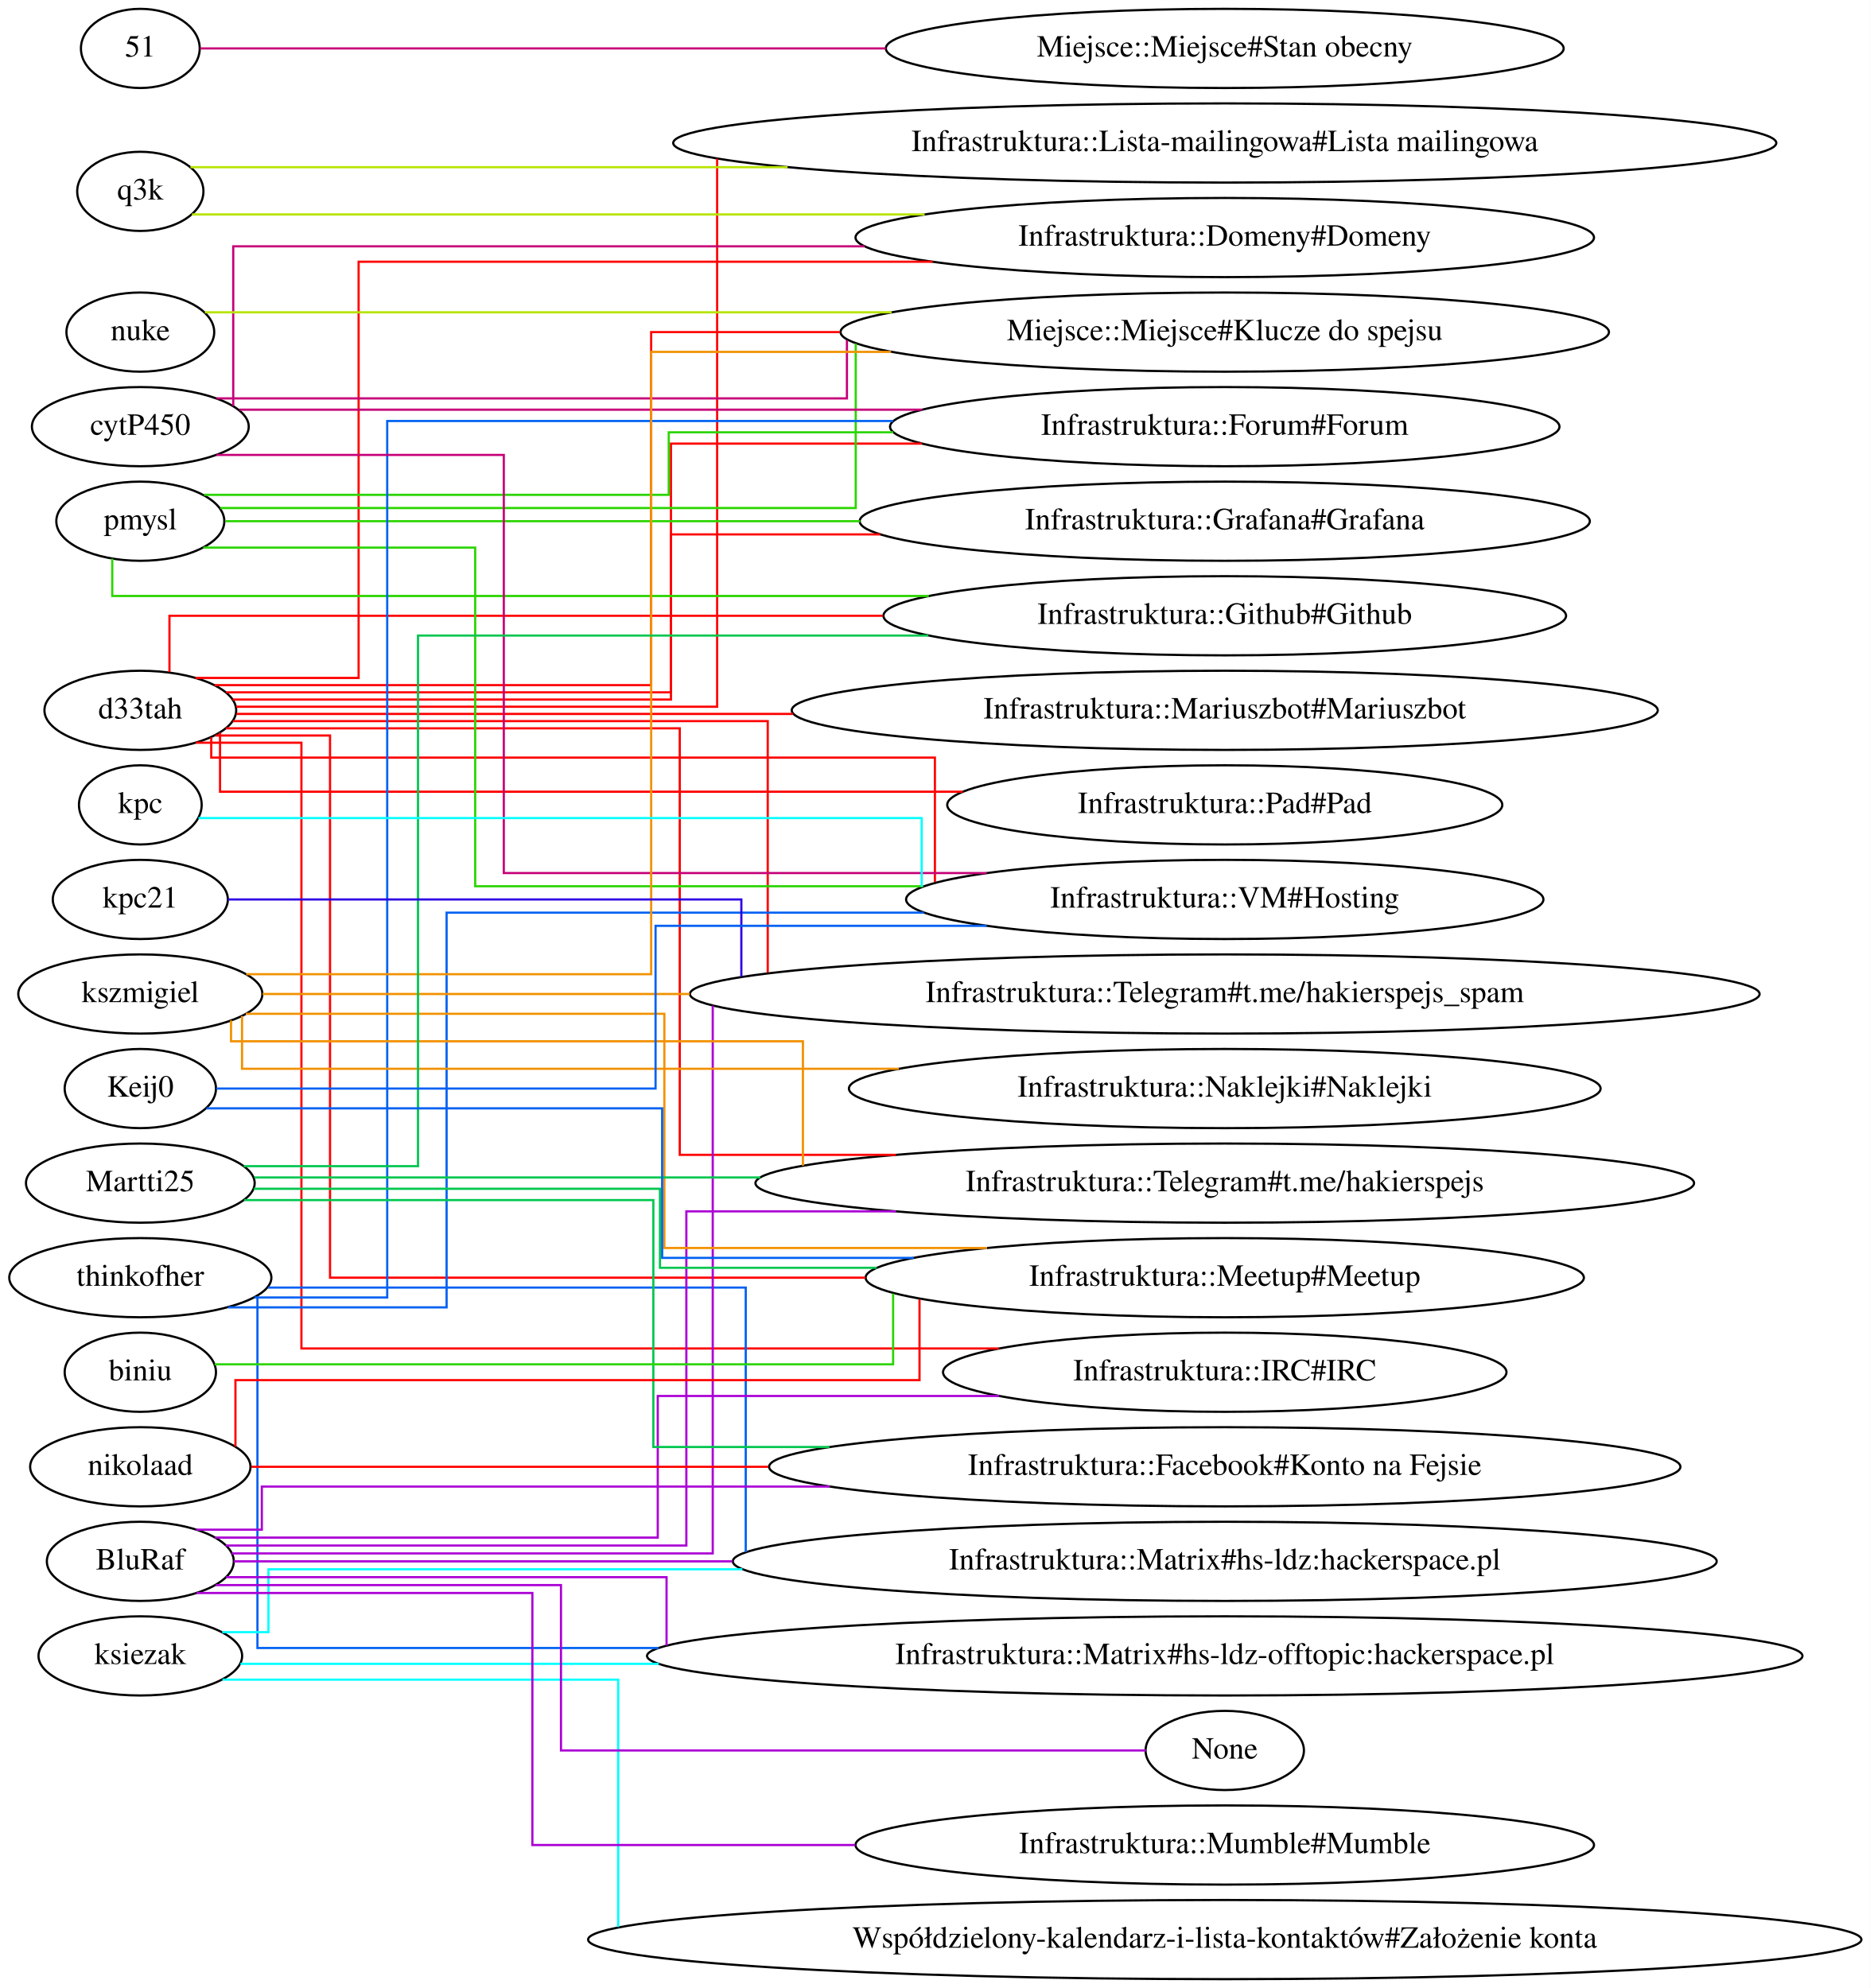
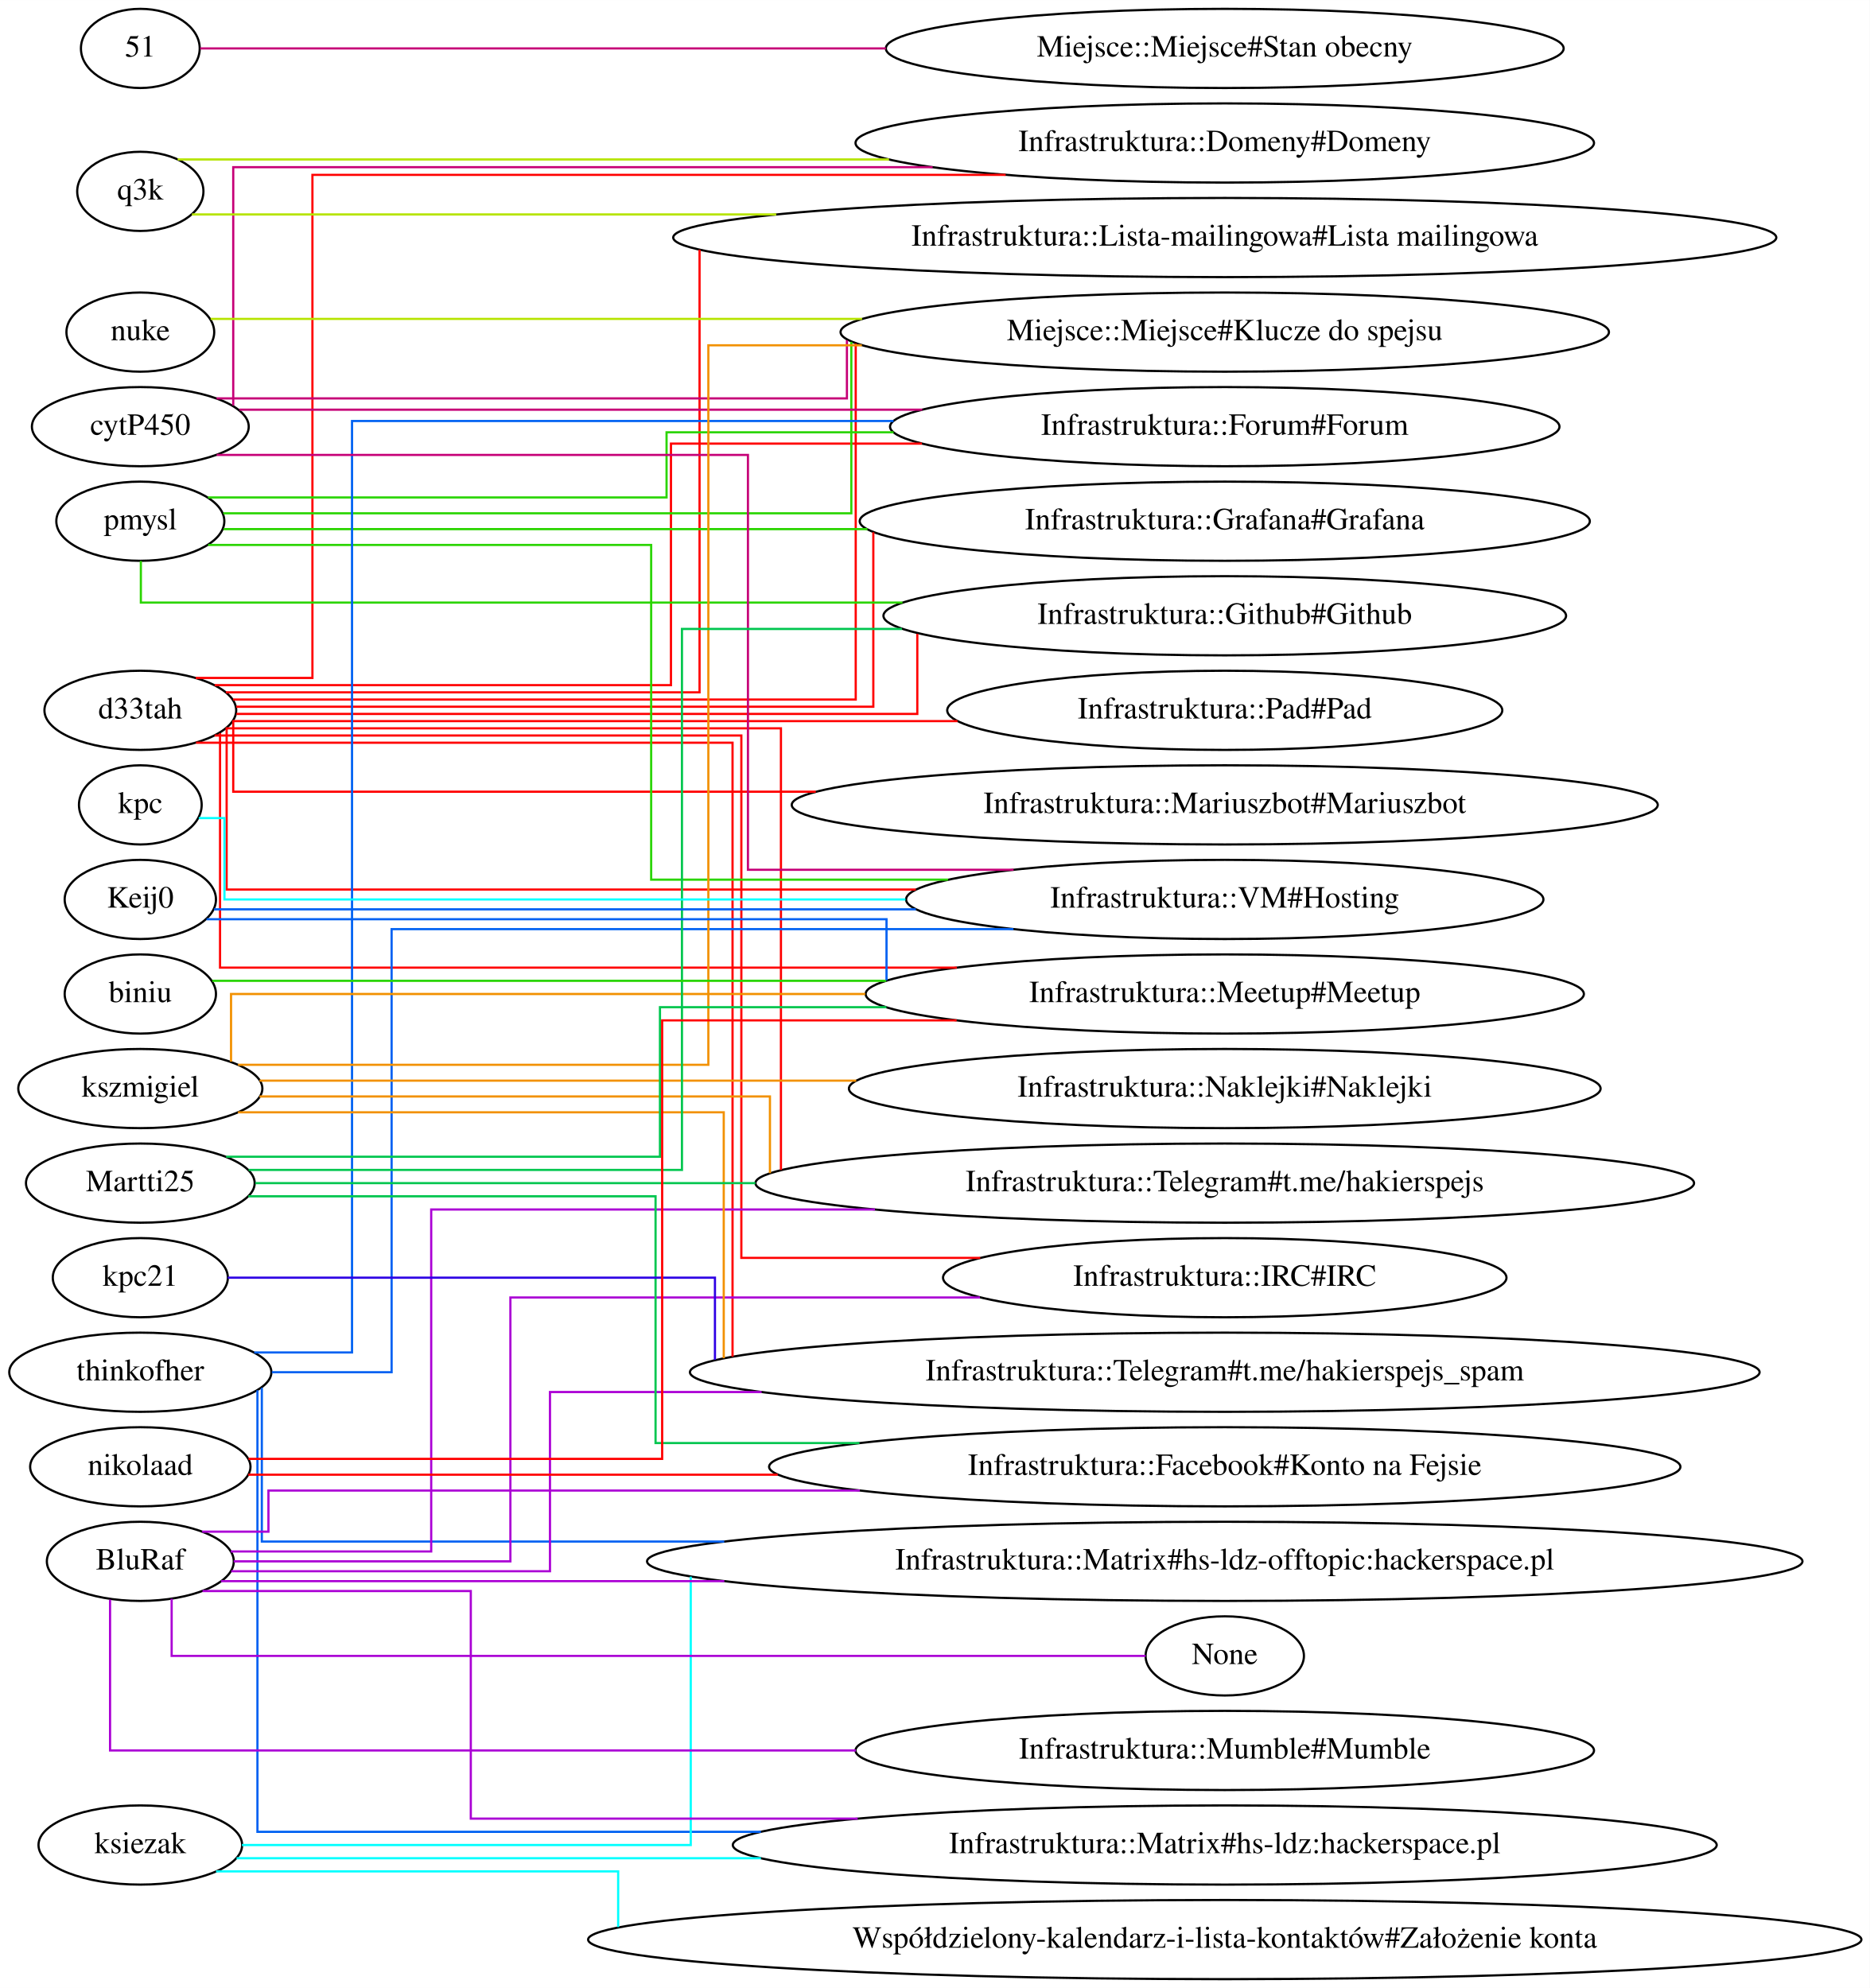
<svg xmlns="http://www.w3.org/2000/svg" width="850pt" height="904pt" viewBox="0.00 0.00 850.04 904.00">
  <g id="graph0" class="graph" transform="scale(1 1) rotate(0) translate(4 900)">
    <polygon fill="#ffffff" stroke="transparent" points="-4,4 -4,-900 846.038,-900 846.038,4 -4,4" />
    <g id="node1" class="node">
      <ellipse fill="none" stroke="#000000" cx="59.795" cy="-577" rx="43.592" ry="18" />
      <text text-anchor="middle" x="59.795" y="-573.3" font-family="Times,serif" font-size="14.00" fill="#000000">d33tah</text>
    </g>
    <g id="node2" class="node">
-       <ellipse fill="none" stroke="#000000" cx="552.814" cy="-276" rx="128.077" ry="18" />
-       <text text-anchor="middle" x="552.814" y="-272.3" font-family="Times,serif" font-size="14.00" fill="#000000">Infrastruktura::IRC#IRC</text>
+       <ellipse fill="none" stroke="#000000" cx="552.814" cy="-319" rx="128.077" ry="18" />
+       <text text-anchor="middle" x="552.814" y="-315.3" font-family="Times,serif" font-size="14.00" fill="#000000">Infrastruktura::IRC#IRC</text>
    </g>
    <g id="edge1" class="edge">
-       <path fill="none" stroke="#ff0000" d="M85.001,-562.273C106.188,-562.273 133.038,-562.273 133.038,-562.273 133.038,-562.273 133.038,-286.8 133.038,-286.8 133.038,-286.8 325.851,-286.8 450.125,-286.8" />
+       <path fill="none" stroke="#ff0000" d="M93.574,-565.545C166.68,-565.545 333.038,-565.545 333.038,-565.545 333.038,-565.545 333.038,-328 333.038,-328 333.038,-328 387.127,-328 441.638,-328" />
    </g>
    <g id="node3" class="node">
-       <ellipse fill="none" stroke="#000000" cx="552.814" cy="-534" rx="126.178" ry="18" />
-       <text text-anchor="middle" x="552.814" y="-530.3" font-family="Times,serif" font-size="14.00" fill="#000000">Infrastruktura::Pad#Pad</text>
+       <ellipse fill="none" stroke="#000000" cx="552.814" cy="-663" rx="165.971" ry="18" />
+       <text text-anchor="middle" x="552.814" y="-659.3" font-family="Times,serif" font-size="14.00" fill="#000000">Infrastruktura::Grafana#Grafana</text>
    </g>
    <g id="edge2" class="edge">
-       <path fill="none" stroke="#ff0000" d="M96.038,-566.89C96.038,-555.935 96.038,-540 96.038,-540 96.038,-540 298.356,-540 433.696,-540" />
+       <path fill="none" stroke="#ff0000" d="M103.36,-578.636C193.69,-578.636 393.038,-578.636 393.038,-578.636 393.038,-578.636 393.038,-639.813 393.038,-657.975" />
    </g>
    <g id="node4" class="node">
+       <ellipse fill="none" stroke="#000000" cx="552.814" cy="-620" rx="155.173" ry="18" />
+       <text text-anchor="middle" x="552.814" y="-616.3" font-family="Times,serif" font-size="14.00" fill="#000000">Infrastruktura::Github#Github</text>
+     </g>
+     <g id="edge3" class="edge">
+       <path fill="none" stroke="#ff0000" d="M103.464,-575.364C197.974,-575.364 413.038,-575.364 413.038,-575.364 413.038,-575.364 413.038,-598.927 413.038,-611.813" />
+     </g>
+     <g id="node5" class="node">
      <ellipse fill="none" stroke="#000000" cx="552.814" cy="-749" rx="174.669" ry="18" />
      <text text-anchor="middle" x="552.814" y="-745.3" font-family="Times,serif" font-size="14.00" fill="#000000">Miejsce::Miejsce#Klucze do spejsu</text>
    </g>
-     <g id="edge3" class="edge">
-       <path fill="none" stroke="#ff0000" d="M93.565,-588.455C157.977,-588.455 292.038,-588.455 292.038,-588.455 292.038,-588.455 292.038,-749 292.038,-749 292.038,-749 330.449,-749 377.787,-749" />
-     </g>
-     <g id="node5" class="node">
-       <ellipse fill="none" stroke="#000000" cx="552.814" cy="-620" rx="155.173" ry="18" />
-       <text text-anchor="middle" x="552.814" y="-616.3" font-family="Times,serif" font-size="14.00" fill="#000000">Infrastruktura::Github#Github</text>
-     </g>
    <g id="edge4" class="edge">
-       <path fill="none" stroke="#ff0000" d="M73.038,-594.49C73.038,-606.394 73.038,-620 73.038,-620 73.038,-620 257.243,-620 397.376,-620" />
+       <path fill="none" stroke="#ff0000" d="M101.981,-581.909C189.984,-581.909 385.038,-581.909 385.038,-581.909 385.038,-581.909 385.038,-715.613 385.038,-743.816" />
    </g>
    <g id="node6" class="node">
-       <ellipse fill="none" stroke="#000000" cx="552.814" cy="-792" rx="167.87" ry="18" />
-       <text text-anchor="middle" x="552.814" y="-788.3" font-family="Times,serif" font-size="14.00" fill="#000000">Infrastruktura::Domeny#Domeny</text>
+       <ellipse fill="none" stroke="#000000" cx="552.814" cy="-792" rx="250.756" ry="18" />
+       <text text-anchor="middle" x="552.814" y="-788.3" font-family="Times,serif" font-size="14.00" fill="#000000">Infrastruktura::Lista-mailingowa#Lista mailingowa</text>
    </g>
    <g id="edge5" class="edge">
-       <path fill="none" stroke="#ff0000" d="M84.838,-591.727C114.238,-591.727 159.038,-591.727 159.038,-591.727 159.038,-591.727 159.038,-781 159.038,-781 159.038,-781 305.731,-781 420.048,-781" />
+       <path fill="none" stroke="#ff0000" d="M98.686,-585.182C169.907,-585.182 314.038,-585.182 314.038,-585.182 314.038,-585.182 314.038,-753.578 314.038,-786.468" />
    </g>
    <g id="node7" class="node">
-       <ellipse fill="none" stroke="#000000" cx="552.814" cy="-448" rx="243.157" ry="18" />
-       <text text-anchor="middle" x="552.814" y="-444.3" font-family="Times,serif" font-size="14.00" fill="#000000">Infrastruktura::Telegram#t.me/hakierspejs_spam</text>
+       <ellipse fill="none" stroke="#000000" cx="552.814" cy="-448" rx="163.271" ry="18" />
+       <text text-anchor="middle" x="552.814" y="-444.3" font-family="Times,serif" font-size="14.00" fill="#000000">Infrastruktura::Meetup#Meetup</text>
    </g>
    <g id="edge6" class="edge">
-       <path fill="none" stroke="#ff0000" d="M101.883,-572.091C181.229,-572.091 345.038,-572.091 345.038,-572.091 345.038,-572.091 345.038,-486.99 345.038,-457.737" />
+       <path fill="none" stroke="#ff0000" d="M96.038,-566.617C96.038,-537.983 96.038,-460 96.038,-460 96.038,-460 295.693,-460 431.006,-460" />
    </g>
    <g id="node8" class="node">
      <ellipse fill="none" stroke="#000000" cx="552.814" cy="-706" rx="152.173" ry="18" />
      <text text-anchor="middle" x="552.814" y="-702.3" font-family="Times,serif" font-size="14.00" fill="#000000">Infrastruktura::Forum#Forum</text>
    </g>
    <g id="edge7" class="edge">
-       <path fill="none" stroke="#ff0000" d="M98.823,-585.182C167.1,-585.182 301.038,-585.182 301.038,-585.182 301.038,-585.182 301.038,-698.286 301.038,-698.286 301.038,-698.286 356.36,-698.286 415.139,-698.286" />
+       <path fill="none" stroke="#ff0000" d="M93.593,-588.455C159.986,-588.455 301.038,-588.455 301.038,-588.455 301.038,-588.455 301.038,-698.286 301.038,-698.286 301.038,-698.286 356.36,-698.286 415.139,-698.286" />
    </g>
    <g id="node9" class="node">
+       <ellipse fill="none" stroke="#000000" cx="552.814" cy="-276" rx="243.157" ry="18" />
+       <text text-anchor="middle" x="552.814" y="-272.3" font-family="Times,serif" font-size="14.00" fill="#000000">Infrastruktura::Telegram#t.me/hakierspejs_spam</text>
+     </g>
+     <g id="edge8" class="edge">
+       <path fill="none" stroke="#ff0000" d="M85.124,-562.273C152.149,-562.273 329.038,-562.273 329.038,-562.273 329.038,-562.273 329.038,-327.16 329.038,-283.076" />
+     </g>
+     <g id="node10" class="node">
+       <ellipse fill="none" stroke="#000000" cx="552.814" cy="-362" rx="213.362" ry="18" />
+       <text text-anchor="middle" x="552.814" y="-358.3" font-family="Times,serif" font-size="14.00" fill="#000000">Infrastruktura::Telegram#t.me/hakierspejs</text>
+     </g>
+     <g id="edge9" class="edge">
+       <path fill="none" stroke="#ff0000" d="M98.771,-568.818C178.132,-568.818 351.038,-568.818 351.038,-568.818 351.038,-568.818 351.038,-401.877 351.038,-367.967" />
+     </g>
+     <g id="node11" class="node">
+       <ellipse fill="none" stroke="#000000" cx="552.814" cy="-577" rx="126.178" ry="18" />
+       <text text-anchor="middle" x="552.814" y="-573.3" font-family="Times,serif" font-size="14.00" fill="#000000">Infrastruktura::Pad#Pad</text>
+     </g>
+     <g id="edge10" class="edge">
+       <path fill="none" stroke="#ff0000" d="M101.829,-572.091C174.017,-572.091 324.117,-572.091 431.32,-572.091" />
+     </g>
+     <g id="node12" class="node">
+       <ellipse fill="none" stroke="#000000" cx="552.814" cy="-534" rx="196.865" ry="18" />
+       <text text-anchor="middle" x="552.814" y="-530.3" font-family="Times,serif" font-size="14.00" fill="#000000">Infrastruktura::Mariuszbot#Mariuszbot</text>
+     </g>
+     <g id="edge11" class="edge">
+       <path fill="none" stroke="#ff0000" d="M102.038,-572.463C102.038,-562.583 102.038,-540 102.038,-540 102.038,-540 242.692,-540 366.863,-540" />
+     </g>
+     <g id="node13" class="node">
+       <ellipse fill="none" stroke="#000000" cx="552.814" cy="-835" rx="167.87" ry="18" />
+       <text text-anchor="middle" x="552.814" y="-831.3" font-family="Times,serif" font-size="14.00" fill="#000000">Infrastruktura::Domeny#Domeny</text>
+     </g>
+     <g id="edge12" class="edge">
+       <path fill="none" stroke="#ff0000" d="M84.982,-591.727C107.855,-591.727 138.038,-591.727 138.038,-591.727 138.038,-591.727 138.038,-820.5 138.038,-820.5 138.038,-820.5 330.481,-820.5 453.201,-820.5" />
+     </g>
+     <g id="node14" class="node">
      <ellipse fill="none" stroke="#000000" cx="552.814" cy="-491" rx="144.874" ry="18" />
      <text text-anchor="middle" x="552.814" y="-487.3" font-family="Times,serif" font-size="14.00" fill="#000000">Infrastruktura::VM#Hosting</text>
    </g>
-     <g id="edge8" class="edge">
-       <path fill="none" stroke="#ff0000" d="M92.038,-564.743C92.038,-559.914 92.038,-555.5 92.038,-555.5 92.038,-555.5 421.038,-555.5 421.038,-555.5 421.038,-555.5 421.038,-516.132 421.038,-498.909" />
-     </g>
-     <g id="node10" class="node">
-       <ellipse fill="none" stroke="#000000" cx="552.814" cy="-663" rx="165.971" ry="18" />
-       <text text-anchor="middle" x="552.814" y="-659.3" font-family="Times,serif" font-size="14.00" fill="#000000">Infrastruktura::Grafana#Grafana</text>
-     </g>
-     <g id="edge9" class="edge">
-       <path fill="none" stroke="#ff0000" d="M101.816,-581.909C170.934,-581.909 301.038,-581.909 301.038,-581.909 301.038,-581.909 301.038,-657 301.038,-657 301.038,-657 345.023,-657 396.224,-657" />
-     </g>
-     <g id="node11" class="node">
-       <ellipse fill="none" stroke="#000000" cx="552.814" cy="-577" rx="196.865" ry="18" />
-       <text text-anchor="middle" x="552.814" y="-573.3" font-family="Times,serif" font-size="14.00" fill="#000000">Infrastruktura::Mariuszbot#Mariuszbot</text>
-     </g>
-     <g id="edge10" class="edge">
-       <path fill="none" stroke="#ff0000" d="M103.547,-575.364C160.401,-575.364 263.423,-575.364 356.483,-575.364" />
-     </g>
-     <g id="node12" class="node">
-       <ellipse fill="none" stroke="#000000" cx="552.814" cy="-319" rx="163.271" ry="18" />
-       <text text-anchor="middle" x="552.814" y="-315.3" font-family="Times,serif" font-size="14.00" fill="#000000">Infrastruktura::Meetup#Meetup</text>
-     </g>
-     <g id="edge11" class="edge">
-       <path fill="none" stroke="#ff0000" d="M93.88,-565.545C117.987,-565.545 146.038,-565.545 146.038,-565.545 146.038,-565.545 146.038,-319 146.038,-319 146.038,-319 276.313,-319 389.414,-319" />
-     </g>
-     <g id="node13" class="node">
-       <ellipse fill="none" stroke="#000000" cx="552.814" cy="-362" rx="213.362" ry="18" />
-       <text text-anchor="middle" x="552.814" y="-358.3" font-family="Times,serif" font-size="14.00" fill="#000000">Infrastruktura::Telegram#t.me/hakierspejs</text>
-     </g>
-     <g id="edge12" class="edge">
-       <path fill="none" stroke="#ff0000" d="M98.654,-568.818C167.806,-568.818 305.038,-568.818 305.038,-568.818 305.038,-568.818 305.038,-374.857 305.038,-374.857 305.038,-374.857 350.993,-374.857 403.321,-374.857" />
-     </g>
-     <g id="node14" class="node">
-       <ellipse fill="none" stroke="#000000" cx="552.814" cy="-835" rx="250.756" ry="18" />
-       <text text-anchor="middle" x="552.814" y="-831.3" font-family="Times,serif" font-size="14.00" fill="#000000">Infrastruktura::Lista-mailingowa#Lista mailingowa</text>
-     </g>
    <g id="edge13" class="edge">
-       <path fill="none" stroke="#ff0000" d="M103.393,-578.636C177.963,-578.636 322.038,-578.636 322.038,-578.636 322.038,-578.636 322.038,-786.471 322.038,-827.876" />
+       <path fill="none" stroke="#ff0000" d="M99.038,-569.185C99.038,-548.787 99.038,-495.5 99.038,-495.5 99.038,-495.5 279.075,-495.5 412.344,-495.5" />
    </g>
    <g id="node15" class="node">
      <ellipse fill="none" stroke="#000000" cx="59.795" cy="-663" rx="38.194" ry="18" />
      <text text-anchor="middle" x="59.795" y="-659.3" font-family="Times,serif" font-size="14.00" fill="#000000">pmysl</text>
    </g>
    <g id="edge14" class="edge">
-       <path fill="none" stroke="#2bd500" d="M96.157,-669C181.029,-669 385.038,-669 385.038,-669 385.038,-669 385.038,-725.953 385.038,-743.751" />
+       <path fill="none" stroke="#2bd500" d="M97.662,-659.4C159.67,-659.4 286.373,-659.4 390.386,-659.4" />
+     </g>
+     <g id="edge15" class="edge">
+       <path fill="none" stroke="#2bd500" d="M60.038,-644.934C60.038,-635.541 60.038,-626 60.038,-626 60.038,-626 261.042,-626 406.299,-626" />
+     </g>
+     <g id="edge16" class="edge">
+       <path fill="none" stroke="#2bd500" d="M97.507,-666.6C182.775,-666.6 383.038,-666.6 383.038,-666.6 383.038,-666.6 383.038,-727.455 383.038,-744.57" />
+     </g>
+     <g id="edge17" class="edge">
+       <path fill="none" stroke="#2bd500" d="M90.582,-673.8C155.198,-673.8 299.038,-673.8 299.038,-673.8 299.038,-673.8 299.038,-703.429 299.038,-703.429 299.038,-703.429 347.612,-703.429 402.258,-703.429" />
    </g>
    <g id="edge18" class="edge">
-       <path fill="none" stroke="#2bd500" d="M47.038,-646C47.038,-637.5 47.038,-629 47.038,-629 47.038,-629 268.438,-629 418.271,-629" />
-     </g>
-     <g id="edge15" class="edge">
-       <path fill="none" stroke="#2bd500" d="M88.774,-675C152.671,-675 300.038,-675 300.038,-675 300.038,-675 300.038,-703.429 300.038,-703.429 300.038,-703.429 347.99,-703.429 402.123,-703.429" />
-     </g>
-     <g id="edge16" class="edge">
-       <path fill="none" stroke="#2bd500" d="M88.43,-651C132.532,-651 212.038,-651 212.038,-651 212.038,-651 212.038,-497 212.038,-497 212.038,-497 320.988,-497 415.68,-497" />
-     </g>
-     <g id="edge17" class="edge">
-       <path fill="none" stroke="#2bd500" d="M98.481,-663C160.112,-663 284.134,-663 387.049,-663" />
+       <path fill="none" stroke="#2bd500" d="M90.635,-652.2C153.81,-652.2 292.038,-652.2 292.038,-652.2 292.038,-652.2 292.038,-500 292.038,-500 292.038,-500 360.324,-500 427.009,-500" />
    </g>
    <g id="node16" class="node">
-       <ellipse fill="none" stroke="#000000" cx="59.795" cy="-319" rx="59.59" ry="18" />
-       <text text-anchor="middle" x="59.795" y="-315.3" font-family="Times,serif" font-size="14.00" fill="#000000">thinkofher</text>
+       <ellipse fill="none" stroke="#000000" cx="59.795" cy="-276" rx="59.59" ry="18" />
+       <text text-anchor="middle" x="59.795" y="-272.3" font-family="Times,serif" font-size="14.00" fill="#000000">thinkofher</text>
+     </g>
+     <g id="edge20" class="edge">
+       <path fill="none" stroke="#0061f2" d="M111.579,-285C134.359,-285 156.038,-285 156.038,-285 156.038,-285 156.038,-708.571 156.038,-708.571 156.038,-708.571 289.999,-708.571 402.244,-708.571" />
+     </g>
+     <g id="edge22" class="edge">
+       <path fill="none" stroke="#0061f2" d="M119.593,-276C147.234,-276 174.038,-276 174.038,-276 174.038,-276 174.038,-477.5 174.038,-477.5 174.038,-477.5 344.527,-477.5 456.743,-477.5" />
+     </g>
+     <g id="node17" class="node">
+       <ellipse fill="none" stroke="#000000" cx="552.814" cy="-61" rx="223.66" ry="18" />
+       <text text-anchor="middle" x="552.814" y="-57.3" font-family="Times,serif" font-size="14.00" fill="#000000">Infrastruktura::Matrix#hs-ldz:hackerspace.pl</text>
+     </g>
+     <g id="edge19" class="edge">
+       <path fill="none" stroke="#0061f2" d="M113.038,-267.807C113.038,-229.166 113.038,-67 113.038,-67 113.038,-67 229.077,-67 341.942,-67" />
+     </g>
+     <g id="node18" class="node">
+       <ellipse fill="none" stroke="#000000" cx="552.814" cy="-190" rx="262.653" ry="18" />
+       <text text-anchor="middle" x="552.814" y="-186.3" font-family="Times,serif" font-size="14.00" fill="#000000">Infrastruktura::Matrix#hs-ldz-offtopic:hackerspace.pl</text>
    </g>
    <g id="edge21" class="edge">
-       <path fill="none" stroke="#0061f2" d="M111.645,-310C141.055,-310 172.038,-310 172.038,-310 172.038,-310 172.038,-708.571 172.038,-708.571 172.038,-708.571 295.676,-708.571 402.048,-708.571" />
-     </g>
-     <g id="edge19" class="edge">
-       <path fill="none" stroke="#0061f2" d="M99.696,-305.5C140.842,-305.5 199.038,-305.5 199.038,-305.5 199.038,-305.5 199.038,-485 199.038,-485 199.038,-485 316.482,-485 416.035,-485" />
-     </g>
-     <g id="node17" class="node">
-       <ellipse fill="none" stroke="#000000" cx="552.814" cy="-190" rx="223.66" ry="18" />
-       <text text-anchor="middle" x="552.814" y="-186.3" font-family="Times,serif" font-size="14.00" fill="#000000">Infrastruktura::Matrix#hs-ldz:hackerspace.pl</text>
-     </g>
-     <g id="edge20" class="edge">
-       <path fill="none" stroke="#0061f2" d="M117.83,-314.5C198.584,-314.5 335.038,-314.5 335.038,-314.5 335.038,-314.5 335.038,-215.745 335.038,-194.142" />
-     </g>
-     <g id="node18" class="node">
-       <ellipse fill="none" stroke="#000000" cx="552.814" cy="-147" rx="262.653" ry="18" />
-       <text text-anchor="middle" x="552.814" y="-143.3" font-family="Times,serif" font-size="14.00" fill="#000000">Infrastruktura::Matrix#hs-ldz-offtopic:hackerspace.pl</text>
-     </g>
-     <g id="edge22" class="edge">
-       <path fill="none" stroke="#0061f2" d="M113.038,-310.418C113.038,-276.101 113.038,-150.6 113.038,-150.6 113.038,-150.6 199.293,-150.6 295.404,-150.6" />
+       <path fill="none" stroke="#0061f2" d="M115.038,-268.894C115.038,-249.832 115.038,-199 115.038,-199 115.038,-199 218.787,-199 325.271,-199" />
    </g>
    <g id="node19" class="node">
      <ellipse fill="none" stroke="#000000" cx="59.795" cy="-706" rx="49.291" ry="18" />
      <text text-anchor="middle" x="59.795" y="-702.3" font-family="Times,serif" font-size="14.00" fill="#000000">cytP450</text>
    </g>
+     <g id="edge23" class="edge">
+       <path fill="none" stroke="#c60077" d="M94.479,-718.857C177.545,-718.857 381.038,-718.857 381.038,-718.857 381.038,-718.857 381.038,-737.255 381.038,-745.304" />
+     </g>
+     <g id="edge25" class="edge">
+       <path fill="none" stroke="#c60077" d="M104.854,-713.714C174.503,-713.714 311.138,-713.714 415.282,-713.714" />
+     </g>
    <g id="edge24" class="edge">
-       <path fill="none" stroke="#c60077" d="M94.479,-718.857C177.545,-718.857 381.038,-718.857 381.038,-718.857 381.038,-718.857 381.038,-737.255 381.038,-745.304" />
-     </g>
-     <g id="edge23" class="edge">
-       <path fill="none" stroke="#c60077" d="M102.038,-715.406C102.038,-736.945 102.038,-788 102.038,-788 102.038,-788 260.171,-788 389.117,-788" />
+       <path fill="none" stroke="#c60077" d="M102.038,-715.656C102.038,-743.838 102.038,-824 102.038,-824 102.038,-824 287.037,-824 420.004,-824" />
    </g>
    <g id="edge26" class="edge">
-       <path fill="none" stroke="#c60077" d="M104.854,-713.714C174.503,-713.714 311.138,-713.714 415.282,-713.714" />
-     </g>
-     <g id="edge25" class="edge">
-       <path fill="none" stroke="#c60077" d="M94.435,-693.143C142.89,-693.143 225.038,-693.143 225.038,-693.143 225.038,-693.143 225.038,-503 225.038,-503 225.038,-503 349.106,-503 444.579,-503" />
+       <path fill="none" stroke="#c60077" d="M94.501,-693.143C168.695,-693.143 336.038,-693.143 336.038,-693.143 336.038,-693.143 336.038,-504.5 336.038,-504.5 336.038,-504.5 398.803,-504.5 456.786,-504.5" />
    </g>
    <g id="node20" class="node">
      <ellipse fill="none" stroke="#000000" cx="59.795" cy="-813" rx="28.695" ry="18" />
      <text text-anchor="middle" x="59.795" y="-809.3" font-family="Times,serif" font-size="14.00" fill="#000000">q3k</text>
    </g>
    <g id="edge27" class="edge">
-       <path fill="none" stroke="#b6e400" d="M83.242,-802.5C142.135,-802.5 299.881,-802.5 416.367,-802.5" />
+       <path fill="none" stroke="#b6e400" d="M83.242,-802.5C131.323,-802.5 245.292,-802.5 348.905,-802.5" />
    </g>
    <g id="edge28" class="edge">
-       <path fill="none" stroke="#b6e400" d="M82.585,-824C131.066,-824 248.623,-824 354.06,-824" />
+       <path fill="none" stroke="#b6e400" d="M76.766,-827.5C127.35,-827.5 280.982,-827.5 400.183,-827.5" />
    </g>
    <g id="node21" class="node">
-       <ellipse fill="none" stroke="#000000" cx="59.795" cy="-147" rx="46.292" ry="18" />
-       <text text-anchor="middle" x="59.795" y="-143.3" font-family="Times,serif" font-size="14.00" fill="#000000">ksiezak</text>
-     </g>
-     <g id="edge30" class="edge">
-       <path fill="none" stroke="#00ffff" d="M97.011,-157.8C108.426,-157.8 118.038,-157.8 118.038,-157.8 118.038,-157.8 118.038,-186.4 118.038,-186.4 118.038,-186.4 225.462,-186.4 333.515,-186.4" />
+       <ellipse fill="none" stroke="#000000" cx="59.795" cy="-61" rx="46.292" ry="18" />
+       <text text-anchor="middle" x="59.795" y="-57.3" font-family="Times,serif" font-size="14.00" fill="#000000">ksiezak</text>
+     </g>
+     <g id="edge29" class="edge">
+       <path fill="none" stroke="#00ffff" d="M103.547,-55C157.455,-55 252.872,-55 341.946,-55" />
    </g>
    <g id="edge31" class="edge">
-       <path fill="none" stroke="#00ffff" d="M105.293,-143.4C150.049,-143.4 222.159,-143.4 295.542,-143.4" />
+       <path fill="none" stroke="#00ffff" d="M105.985,-61C178.291,-61 310.038,-61 310.038,-61 310.038,-61 310.038,-156.27 310.038,-183.064" />
    </g>
    <g id="node22" class="node">
      <ellipse fill="none" stroke="#000000" cx="552.814" cy="-18" rx="289.449" ry="18" />
      <text text-anchor="middle" x="552.814" y="-14.3" font-family="Times,serif" font-size="14.00" fill="#000000">Współdzielony-kalendarz-i-lista-kontaktów#Założenie konta</text>
    </g>
-     <g id="edge29" class="edge">
-       <path fill="none" stroke="#00ffff" d="M97.14,-136.2C159.253,-136.2 277.038,-136.2 277.038,-136.2 277.038,-136.2 277.038,-47.312 277.038,-23.701" />
+     <g id="edge30" class="edge">
+       <path fill="none" stroke="#00ffff" d="M94.218,-49C155.474,-49 277.038,-49 277.038,-49 277.038,-49 277.038,-32.635 277.038,-23.686" />
    </g>
    <g id="node23" class="node">
      <ellipse fill="none" stroke="#000000" cx="59.795" cy="-190" rx="42.494" ry="18" />
      <text text-anchor="middle" x="59.795" y="-186.3" font-family="Times,serif" font-size="14.00" fill="#000000">BluRaf</text>
    </g>
+     <g id="edge33" class="edge">
+       <path fill="none" stroke="#ab00d5" d="M102.25,-190C152.09,-190 228.038,-190 228.038,-190 228.038,-190 228.038,-310 228.038,-310 228.038,-310 347.483,-310 441.499,-310" />
+     </g>
+     <g id="edge34" class="edge">
+       <path fill="none" stroke="#ab00d5" d="M101.128,-185.5C155.997,-185.5 246.038,-185.5 246.038,-185.5 246.038,-185.5 246.038,-267 246.038,-267 246.038,-267 288.73,-267 342.262,-267" />
+     </g>
+     <g id="edge35" class="edge">
+       <path fill="none" stroke="#ab00d5" d="M100.912,-194.5C139.733,-194.5 192.038,-194.5 192.038,-194.5 192.038,-194.5 192.038,-350 192.038,-350 192.038,-350 297.065,-350 393.785,-350" />
+     </g>
+     <g id="edge36" class="edge">
+       <path fill="none" stroke="#ab00d5" d="M88.054,-176.5C131.576,-176.5 210.038,-176.5 210.038,-176.5 210.038,-176.5 210.038,-73 210.038,-73 210.038,-73 298.771,-73 385.944,-73" />
+     </g>
+     <g id="edge38" class="edge">
+       <path fill="none" stroke="#ab00d5" d="M96.448,-181C145.655,-181 237.122,-181 325.322,-181" />
+     </g>
+     <g id="node24" class="node">
+       <ellipse fill="none" stroke="#000000" cx="552.814" cy="-104" rx="167.87" ry="18" />
+       <text text-anchor="middle" x="552.814" y="-100.3" font-family="Times,serif" font-size="14.00" fill="#000000">Infrastruktura::Mumble#Mumble</text>
+     </g>
    <g id="edge32" class="edge">
-       <path fill="none" stroke="#ab00d5" d="M93.75,-200.8C158.896,-200.8 295.038,-200.8 295.038,-200.8 295.038,-200.8 295.038,-265.2 295.038,-265.2 295.038,-265.2 378.308,-265.2 450.193,-265.2" />
-     </g>
-     <g id="edge35" class="edge">
-       <path fill="none" stroke="#ab00d5" d="M101.319,-193.6C174.793,-193.6 320.038,-193.6 320.038,-193.6 320.038,-193.6 320.038,-406.154 320.038,-442.687" />
-     </g>
-     <g id="edge38" class="edge">
-       <path fill="none" stroke="#ab00d5" d="M98.583,-197.2C168.401,-197.2 308.038,-197.2 308.038,-197.2 308.038,-197.2 308.038,-349.143 308.038,-349.143 308.038,-349.143 352.413,-349.143 403.376,-349.143" />
-     </g>
-     <g id="edge33" class="edge">
-       <path fill="none" stroke="#ab00d5" d="M102.256,-190C153.35,-190 243.029,-190 328.995,-190" />
-     </g>
-     <g id="edge36" class="edge">
-       <path fill="none" stroke="#ab00d5" d="M98.766,-182.8C166.558,-182.8 299.038,-182.8 299.038,-182.8 299.038,-182.8 299.038,-161.384 299.038,-151.68" />
-     </g>
-     <g id="node24" class="node">
-       <ellipse fill="none" stroke="#000000" cx="552.814" cy="-61" rx="167.87" ry="18" />
-       <text text-anchor="middle" x="552.814" y="-57.3" font-family="Times,serif" font-size="14.00" fill="#000000">Infrastruktura::Mumble#Mumble</text>
-     </g>
-     <g id="edge34" class="edge">
-       <path fill="none" stroke="#ab00d5" d="M85.333,-175.6C134.619,-175.6 238.038,-175.6 238.038,-175.6 238.038,-175.6 238.038,-61 238.038,-61 238.038,-61 309.821,-61 384.828,-61" />
+       <path fill="none" stroke="#ab00d5" d="M46.038,-172.597C46.038,-147.467 46.038,-104 46.038,-104 46.038,-104 237.555,-104 385.12,-104" />
    </g>
    <g id="node25" class="node">
      <ellipse fill="none" stroke="#000000" cx="552.814" cy="-233" rx="207.163" ry="18" />
      <text text-anchor="middle" x="552.814" y="-229.3" font-family="Times,serif" font-size="14.00" fill="#000000">Infrastruktura::Facebook#Konto na Fejsie</text>
    </g>
    <g id="edge37" class="edge">
-       <path fill="none" stroke="#ab00d5" d="M85.153,-204.4C99.675,-204.4 115.038,-204.4 115.038,-204.4 115.038,-204.4 115.038,-224 115.038,-224 115.038,-224 252.353,-224 373.175,-224" />
+       <path fill="none" stroke="#ab00d5" d="M87.893,-203.5C102.787,-203.5 118.038,-203.5 118.038,-203.5 118.038,-203.5 118.038,-222.2 118.038,-222.2 118.038,-222.2 264.09,-222.2 386.893,-222.2" />
    </g>
    <g id="node26" class="node">
-       <ellipse fill="none" stroke="#000000" cx="552.814" cy="-104" rx="35.995" ry="18" />
-       <text text-anchor="middle" x="552.814" y="-100.3" font-family="Times,serif" font-size="14.00" fill="#000000">None</text>
+       <ellipse fill="none" stroke="#000000" cx="552.814" cy="-147" rx="35.995" ry="18" />
+       <text text-anchor="middle" x="552.814" y="-143.3" font-family="Times,serif" font-size="14.00" fill="#000000">None</text>
    </g>
    <g id="edge39" class="edge">
-       <path fill="none" stroke="#ab00d5" d="M93.985,-179.2C148.994,-179.2 251.038,-179.2 251.038,-179.2 251.038,-179.2 251.038,-104 251.038,-104 251.038,-104 437.074,-104 517.011,-104" />
+       <path fill="none" stroke="#ab00d5" d="M74.038,-173.005C74.038,-160.986 74.038,-147 74.038,-147 74.038,-147 405.483,-147 516.828,-147" />
    </g>
    <g id="node27" class="node">
-       <ellipse fill="none" stroke="#000000" cx="59.795" cy="-448" rx="55.491" ry="18" />
-       <text text-anchor="middle" x="59.795" y="-444.3" font-family="Times,serif" font-size="14.00" fill="#000000">kszmigiel</text>
+       <ellipse fill="none" stroke="#000000" cx="59.795" cy="-405" rx="55.491" ry="18" />
+       <text text-anchor="middle" x="59.795" y="-401.3" font-family="Times,serif" font-size="14.00" fill="#000000">kszmigiel</text>
    </g>
    <g id="edge40" class="edge">
-       <path fill="none" stroke="#f29100" d="M107.916,-457C175.941,-457 292.038,-457 292.038,-457 292.038,-457 292.038,-740 292.038,-740 292.038,-740 343.751,-740 401.119,-740" />
+       <path fill="none" stroke="#f29100" d="M104.188,-415.8C178.024,-415.8 318.038,-415.8 318.038,-415.8 318.038,-415.8 318.038,-743 318.038,-743 318.038,-743 348.69,-743 387.843,-743" />
+     </g>
+     <g id="edge41" class="edge">
+       <path fill="none" stroke="#f29100" d="M101.038,-417.207C101.038,-429.92 101.038,-448 101.038,-448 101.038,-448 260.045,-448 389.393,-448" />
    </g>
    <g id="edge42" class="edge">
-       <path fill="none" stroke="#f29100" d="M115.392,-448C163.554,-448 236.769,-448 309.6,-448" />
+       <path fill="none" stroke="#f29100" d="M104.191,-394.2C179.699,-394.2 325.038,-394.2 325.038,-394.2 325.038,-394.2 325.038,-306.906 325.038,-282.355" />
    </g>
    <g id="edge43" class="edge">
-       <path fill="none" stroke="#f29100" d="M107.72,-439C177.291,-439 298.038,-439 298.038,-439 298.038,-439 298.038,-332.5 298.038,-332.5 298.038,-332.5 375.327,-332.5 444.766,-332.5" />
-     </g>
-     <g id="edge44" class="edge">
-       <path fill="none" stroke="#f29100" d="M101.038,-435.993C101.038,-431.068 101.038,-426.5 101.038,-426.5 101.038,-426.5 361.038,-426.5 361.038,-426.5 361.038,-426.5 361.038,-387.132 361.038,-369.909" />
+       <path fill="none" stroke="#f29100" d="M113.971,-401.4C196.956,-401.4 346.038,-401.4 346.038,-401.4 346.038,-401.4 346.038,-376.869 346.038,-366.52" />
    </g>
    <g id="node28" class="node">
      <ellipse fill="none" stroke="#000000" cx="552.814" cy="-405" rx="170.87" ry="18" />
      <text text-anchor="middle" x="552.814" y="-401.3" font-family="Times,serif" font-size="14.00" fill="#000000">Infrastruktura::Naklejki#Naklejki</text>
    </g>
-     <g id="edge41" class="edge">
-       <path fill="none" stroke="#f29100" d="M106.038,-437.983C106.038,-427.954 106.038,-414 106.038,-414 106.038,-414 274.612,-414 404.664,-414" />
+     <g id="edge44" class="edge">
+       <path fill="none" stroke="#f29100" d="M113.967,-408.6C178.879,-408.6 290.723,-408.6 385.252,-408.6" />
    </g>
    <g id="node29" class="node">
      <ellipse fill="none" stroke="#000000" cx="59.795" cy="-362" rx="51.991" ry="18" />
      <text text-anchor="middle" x="59.795" y="-358.3" font-family="Times,serif" font-size="14.00" fill="#000000">Martti25</text>
    </g>
    <g id="edge48" class="edge">
-       <path fill="none" stroke="#00c64f" d="M106.803,-369.714C142.696,-369.714 186.038,-369.714 186.038,-369.714 186.038,-369.714 186.038,-611 186.038,-611 186.038,-611 313.434,-611 418.063,-611" />
+       <path fill="none" stroke="#00c64f" d="M109.034,-368C180.894,-368 306.038,-368 306.038,-368 306.038,-368 306.038,-614 306.038,-614 306.038,-614 353.062,-614 406.055,-614" />
+     </g>
+     <g id="edge45" class="edge">
+       <path fill="none" stroke="#00c64f" d="M98.805,-374C165.905,-374 296.038,-374 296.038,-374 296.038,-374 296.038,-442 296.038,-442 296.038,-442 344.313,-442 398.999,-442" />
+     </g>
+     <g id="edge47" class="edge">
+       <path fill="none" stroke="#00c64f" d="M112.09,-362C166.61,-362 255.649,-362 339.475,-362" />
    </g>
    <g id="edge46" class="edge">
-       <path fill="none" stroke="#00c64f" d="M111.347,-359.429C180.859,-359.429 296.038,-359.429 296.038,-359.429 296.038,-359.429 296.038,-323.5 296.038,-323.5 296.038,-323.5 341.739,-323.5 394.58,-323.5" />
-     </g>
-     <g id="edge47" class="edge">
-       <path fill="none" stroke="#00c64f" d="M111.624,-364.571C166.571,-364.571 256.947,-364.571 341.64,-364.571" />
-     </g>
-     <g id="edge45" class="edge">
-       <path fill="none" stroke="#00c64f" d="M106.995,-354.286C175.149,-354.286 293.038,-354.286 293.038,-354.286 293.038,-354.286 293.038,-242 293.038,-242 293.038,-242 328.436,-242 373.099,-242" />
+       <path fill="none" stroke="#00c64f" d="M108.9,-356C177.587,-356 294.038,-356 294.038,-356 294.038,-356 294.038,-243.8 294.038,-243.8 294.038,-243.8 336.337,-243.8 386.731,-243.8" />
    </g>
    <g id="node30" class="node">
-       <ellipse fill="none" stroke="#000000" cx="59.795" cy="-491" rx="39.794" ry="18" />
-       <text text-anchor="middle" x="59.795" y="-487.3" font-family="Times,serif" font-size="14.00" fill="#000000">kpc21</text>
+       <ellipse fill="none" stroke="#000000" cx="59.795" cy="-319" rx="39.794" ry="18" />
+       <text text-anchor="middle" x="59.795" y="-315.3" font-family="Times,serif" font-size="14.00" fill="#000000">kpc21</text>
    </g>
    <g id="edge49" class="edge">
-       <path fill="none" stroke="#2e00e4" d="M99.527,-491C175.31,-491 333.038,-491 333.038,-491 333.038,-491 333.038,-468.301 333.038,-455.887" />
+       <path fill="none" stroke="#2e00e4" d="M99.472,-319C172.554,-319 321.038,-319 321.038,-319 321.038,-319 321.038,-293.277 321.038,-281.622" />
    </g>
    <g id="node31" class="node">
      <ellipse fill="none" stroke="#000000" cx="59.795" cy="-233" rx="50.091" ry="18" />
      <text text-anchor="middle" x="59.795" y="-229.3" font-family="Times,serif" font-size="14.00" fill="#000000">nikolaad</text>
    </g>
+     <g id="edge50" class="edge">
+       <path fill="none" stroke="#ff0000" d="M108.952,-236.6C178.442,-236.6 297.038,-236.6 297.038,-236.6 297.038,-236.6 297.038,-436 297.038,-436 297.038,-436 365.041,-436 430.919,-436" />
+     </g>
    <g id="edge51" class="edge">
-       <path fill="none" stroke="#ff0000" d="M103.038,-242.138C103.038,-253.777 103.038,-272.4 103.038,-272.4 103.038,-272.4 414.038,-272.4 414.038,-272.4 414.038,-272.4 414.038,-295.438 414.038,-309.117" />
-     </g>
-     <g id="edge50" class="edge">
-       <path fill="none" stroke="#ff0000" d="M110.24,-233C165.827,-233 258.845,-233 345.298,-233" />
+       <path fill="none" stroke="#ff0000" d="M108.87,-229.4C165.193,-229.4 261.202,-229.4 349.557,-229.4" />
    </g>
    <g id="node32" class="node">
-       <ellipse fill="none" stroke="#000000" cx="59.795" cy="-276" rx="34.394" ry="18" />
-       <text text-anchor="middle" x="59.795" y="-272.3" font-family="Times,serif" font-size="14.00" fill="#000000">biniu</text>
+       <ellipse fill="none" stroke="#000000" cx="59.795" cy="-448" rx="34.394" ry="18" />
+       <text text-anchor="middle" x="59.795" y="-444.3" font-family="Times,serif" font-size="14.00" fill="#000000">biniu</text>
    </g>
    <g id="edge52" class="edge">
-       <path fill="none" stroke="#2bd500" d="M93.547,-279.6C179.89,-279.6 402.038,-279.6 402.038,-279.6 402.038,-279.6 402.038,-300.399 402.038,-311.773" />
+       <path fill="none" stroke="#2bd500" d="M92.525,-454C154.034,-454 290.448,-454 398.892,-454" />
    </g>
    <g id="node33" class="node">
-       <ellipse fill="none" stroke="#000000" cx="59.795" cy="-405" rx="34.394" ry="18" />
-       <text text-anchor="middle" x="59.795" y="-401.3" font-family="Times,serif" font-size="14.00" fill="#000000">Keij0</text>
+       <ellipse fill="none" stroke="#000000" cx="59.795" cy="-491" rx="34.394" ry="18" />
+       <text text-anchor="middle" x="59.795" y="-487.3" font-family="Times,serif" font-size="14.00" fill="#000000">Keij0</text>
+     </g>
+     <g id="edge53" class="edge">
+       <path fill="none" stroke="#0061f2" d="M89.9,-482C172.926,-482 399.038,-482 399.038,-482 399.038,-482 399.038,-464.052 399.038,-454.236" />
    </g>
    <g id="edge54" class="edge">
-       <path fill="none" stroke="#0061f2" d="M94.358,-405C159.517,-405 294.038,-405 294.038,-405 294.038,-405 294.038,-479 294.038,-479 294.038,-479 373.658,-479 444.569,-479" />
-     </g>
-     <g id="edge53" class="edge">
-       <path fill="none" stroke="#0061f2" d="M89.842,-396C153.681,-396 297.038,-396 297.038,-396 297.038,-396 297.038,-328 297.038,-328 297.038,-328 352.306,-328 411.46,-328" />
+       <path fill="none" stroke="#0061f2" d="M93.294,-486.5C157.771,-486.5 302.464,-486.5 412.384,-486.5" />
    </g>
    <g id="node34" class="node">
      <ellipse fill="none" stroke="#000000" cx="59.795" cy="-878" rx="27" ry="18" />
      <text text-anchor="middle" x="59.795" y="-874.3" font-family="Times,serif" font-size="14.00" fill="#000000">51</text>
    </g>
    <g id="node35" class="node">
      <ellipse fill="none" stroke="#000000" cx="552.814" cy="-878" rx="154.073" ry="18" />
      <text text-anchor="middle" x="552.814" y="-874.3" font-family="Times,serif" font-size="14.00" fill="#000000">Miejsce::Miejsce#Stan obecny</text>
    </g>
    <g id="edge55" class="edge">
      <path fill="none" stroke="#c60077" d="M87.004,-878C145.495,-878 286.965,-878 398.764,-878" />
    </g>
    <g id="node36" class="node">
      <ellipse fill="none" stroke="#000000" cx="59.795" cy="-749" rx="33.595" ry="18" />
      <text text-anchor="middle" x="59.795" y="-745.3" font-family="Times,serif" font-size="14.00" fill="#000000">nuke</text>
    </g>
    <g id="edge56" class="edge">
-       <path fill="none" stroke="#b6e400" d="M89.159,-758C149.38,-758 290.525,-758 401.378,-758" />
+       <path fill="none" stroke="#b6e400" d="M91.763,-755C150.869,-755 280.969,-755 387.945,-755" />
    </g>
    <g id="node37" class="node">
      <ellipse fill="none" stroke="#000000" cx="59.795" cy="-534" rx="27.895" ry="18" />
      <text text-anchor="middle" x="59.795" y="-530.3" font-family="Times,serif" font-size="14.00" fill="#000000">kpc</text>
    </g>
    <g id="edge57" class="edge">
-       <path fill="none" stroke="#00ffff" d="M86.206,-528C168.534,-528 415.038,-528 415.038,-528 415.038,-528 415.038,-507.188 415.038,-496.781" />
+       <path fill="none" stroke="#00ffff" d="M86.356,-528C92.882,-528 98.038,-528 98.038,-528 98.038,-528 98.038,-491 98.038,-491 98.038,-491 274.576,-491 407.67,-491" />
    </g>
  </g>
</svg>
